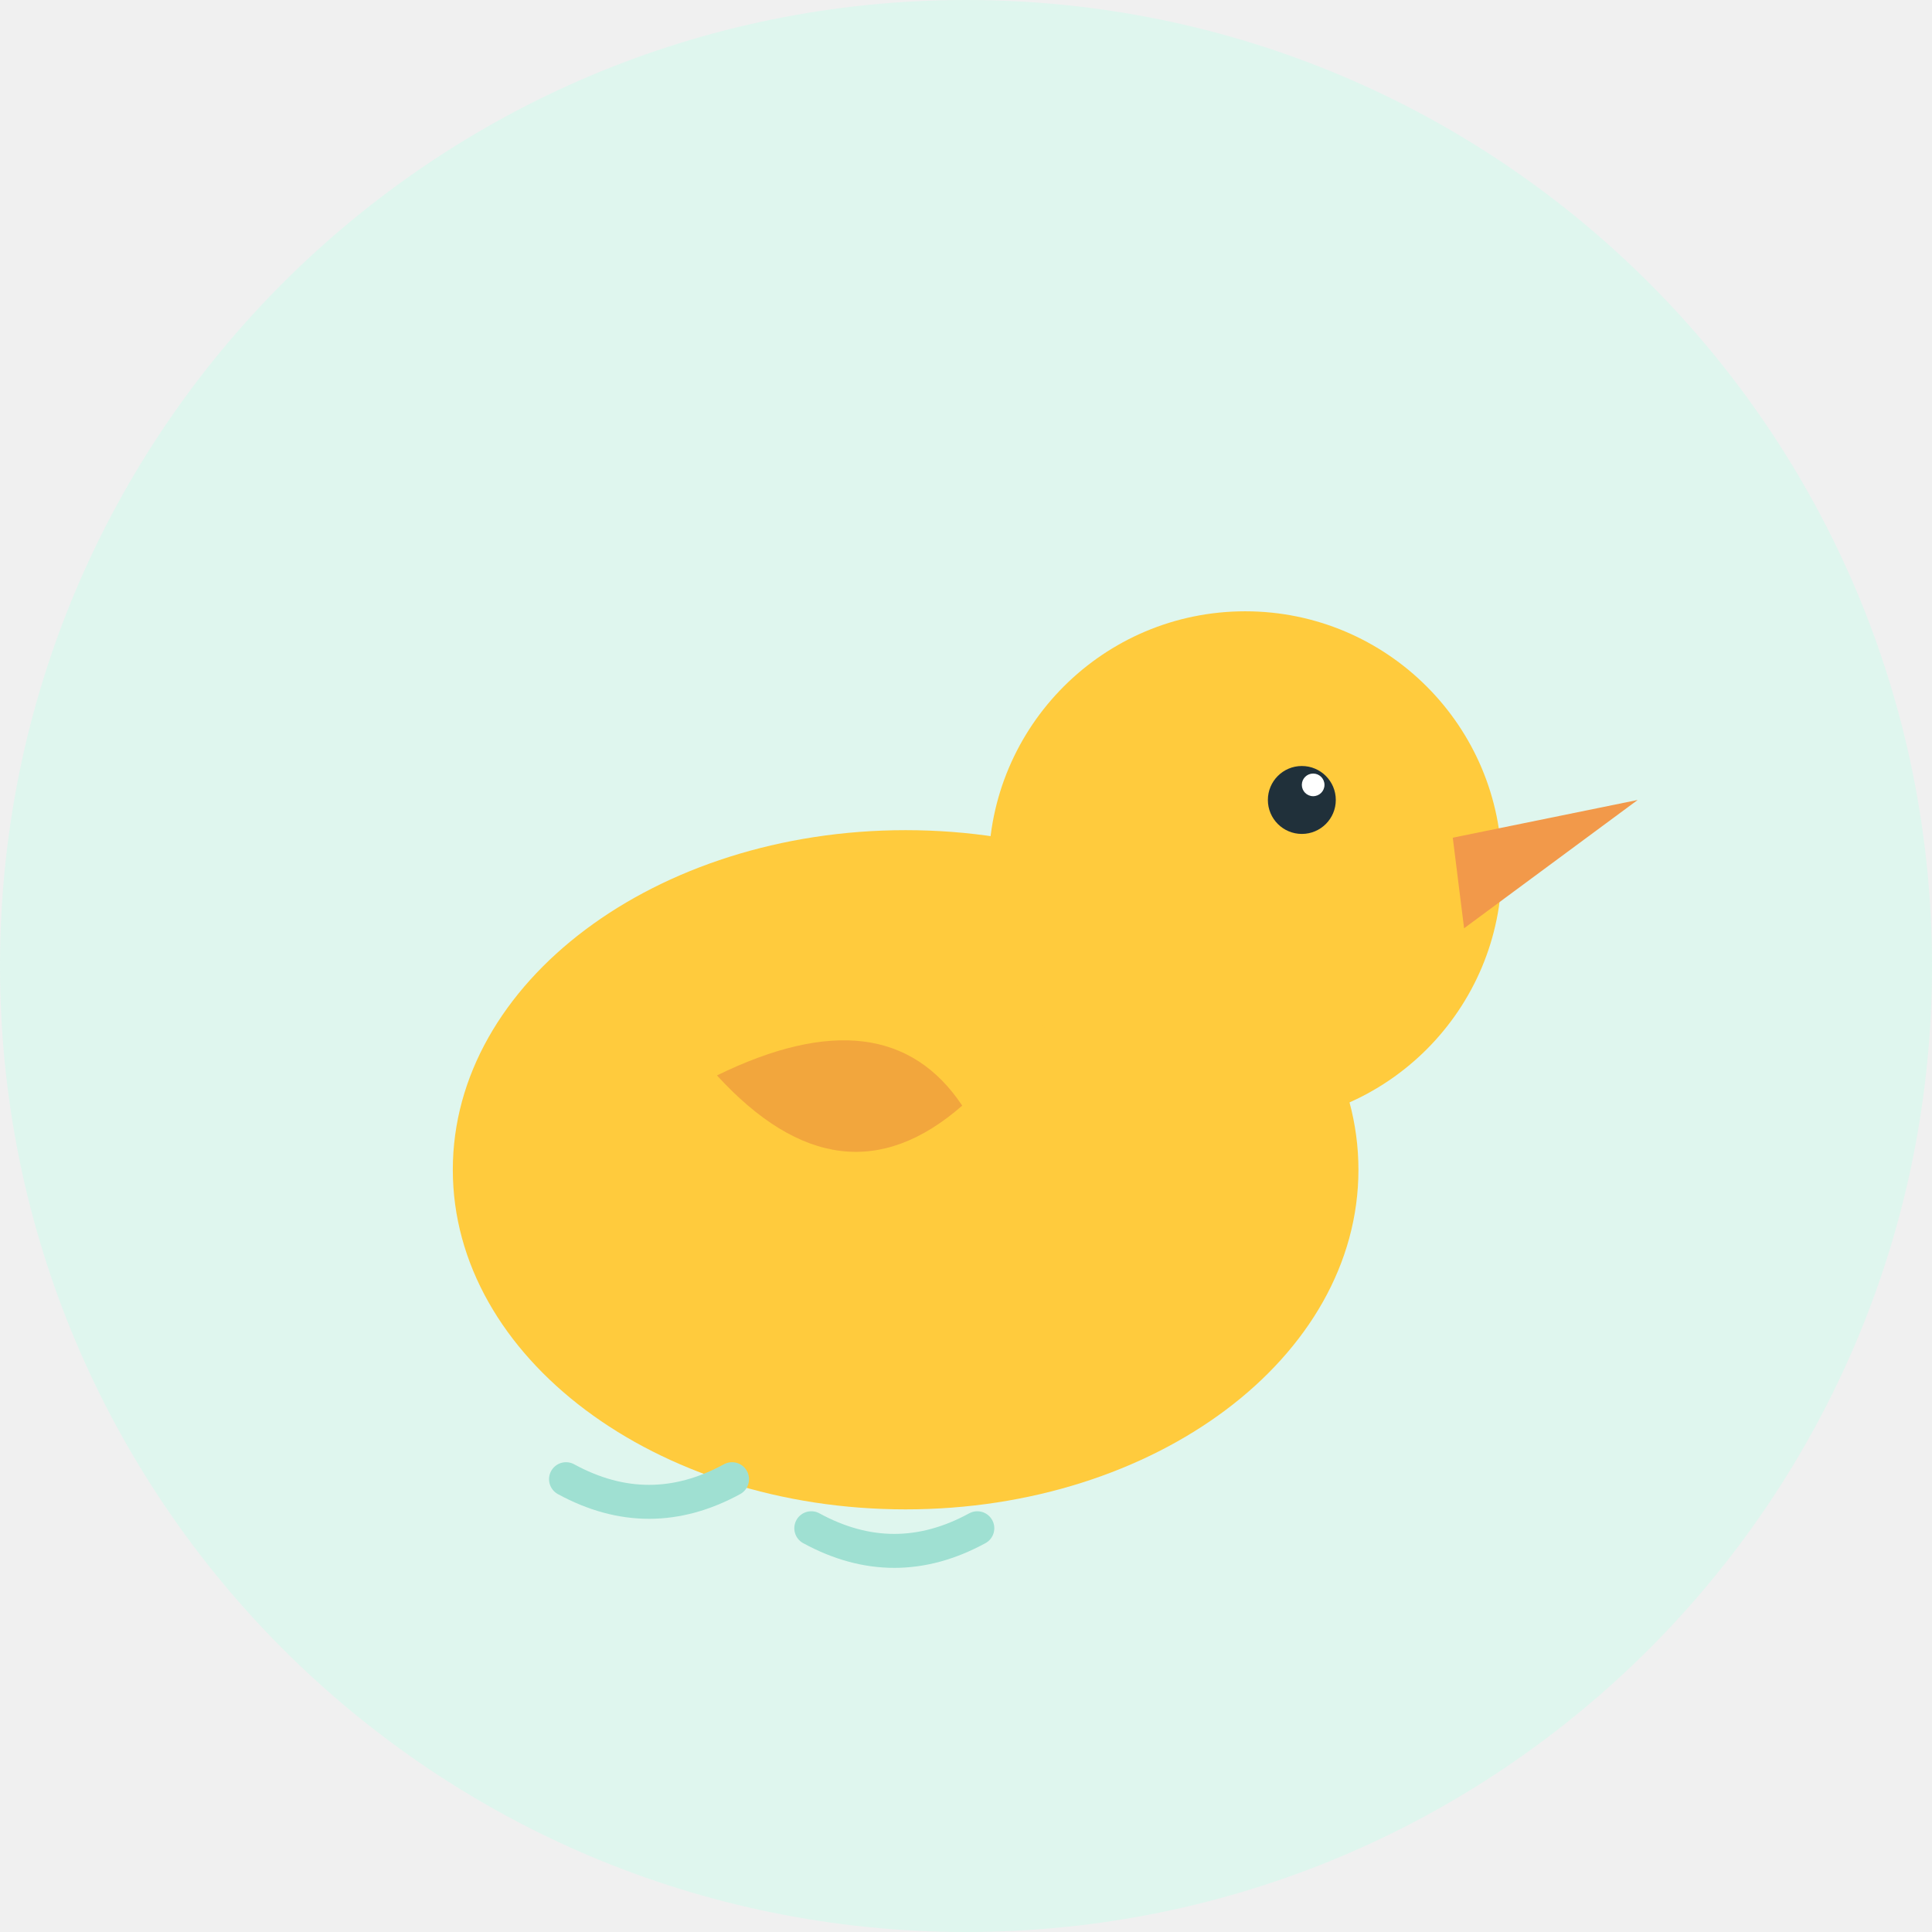
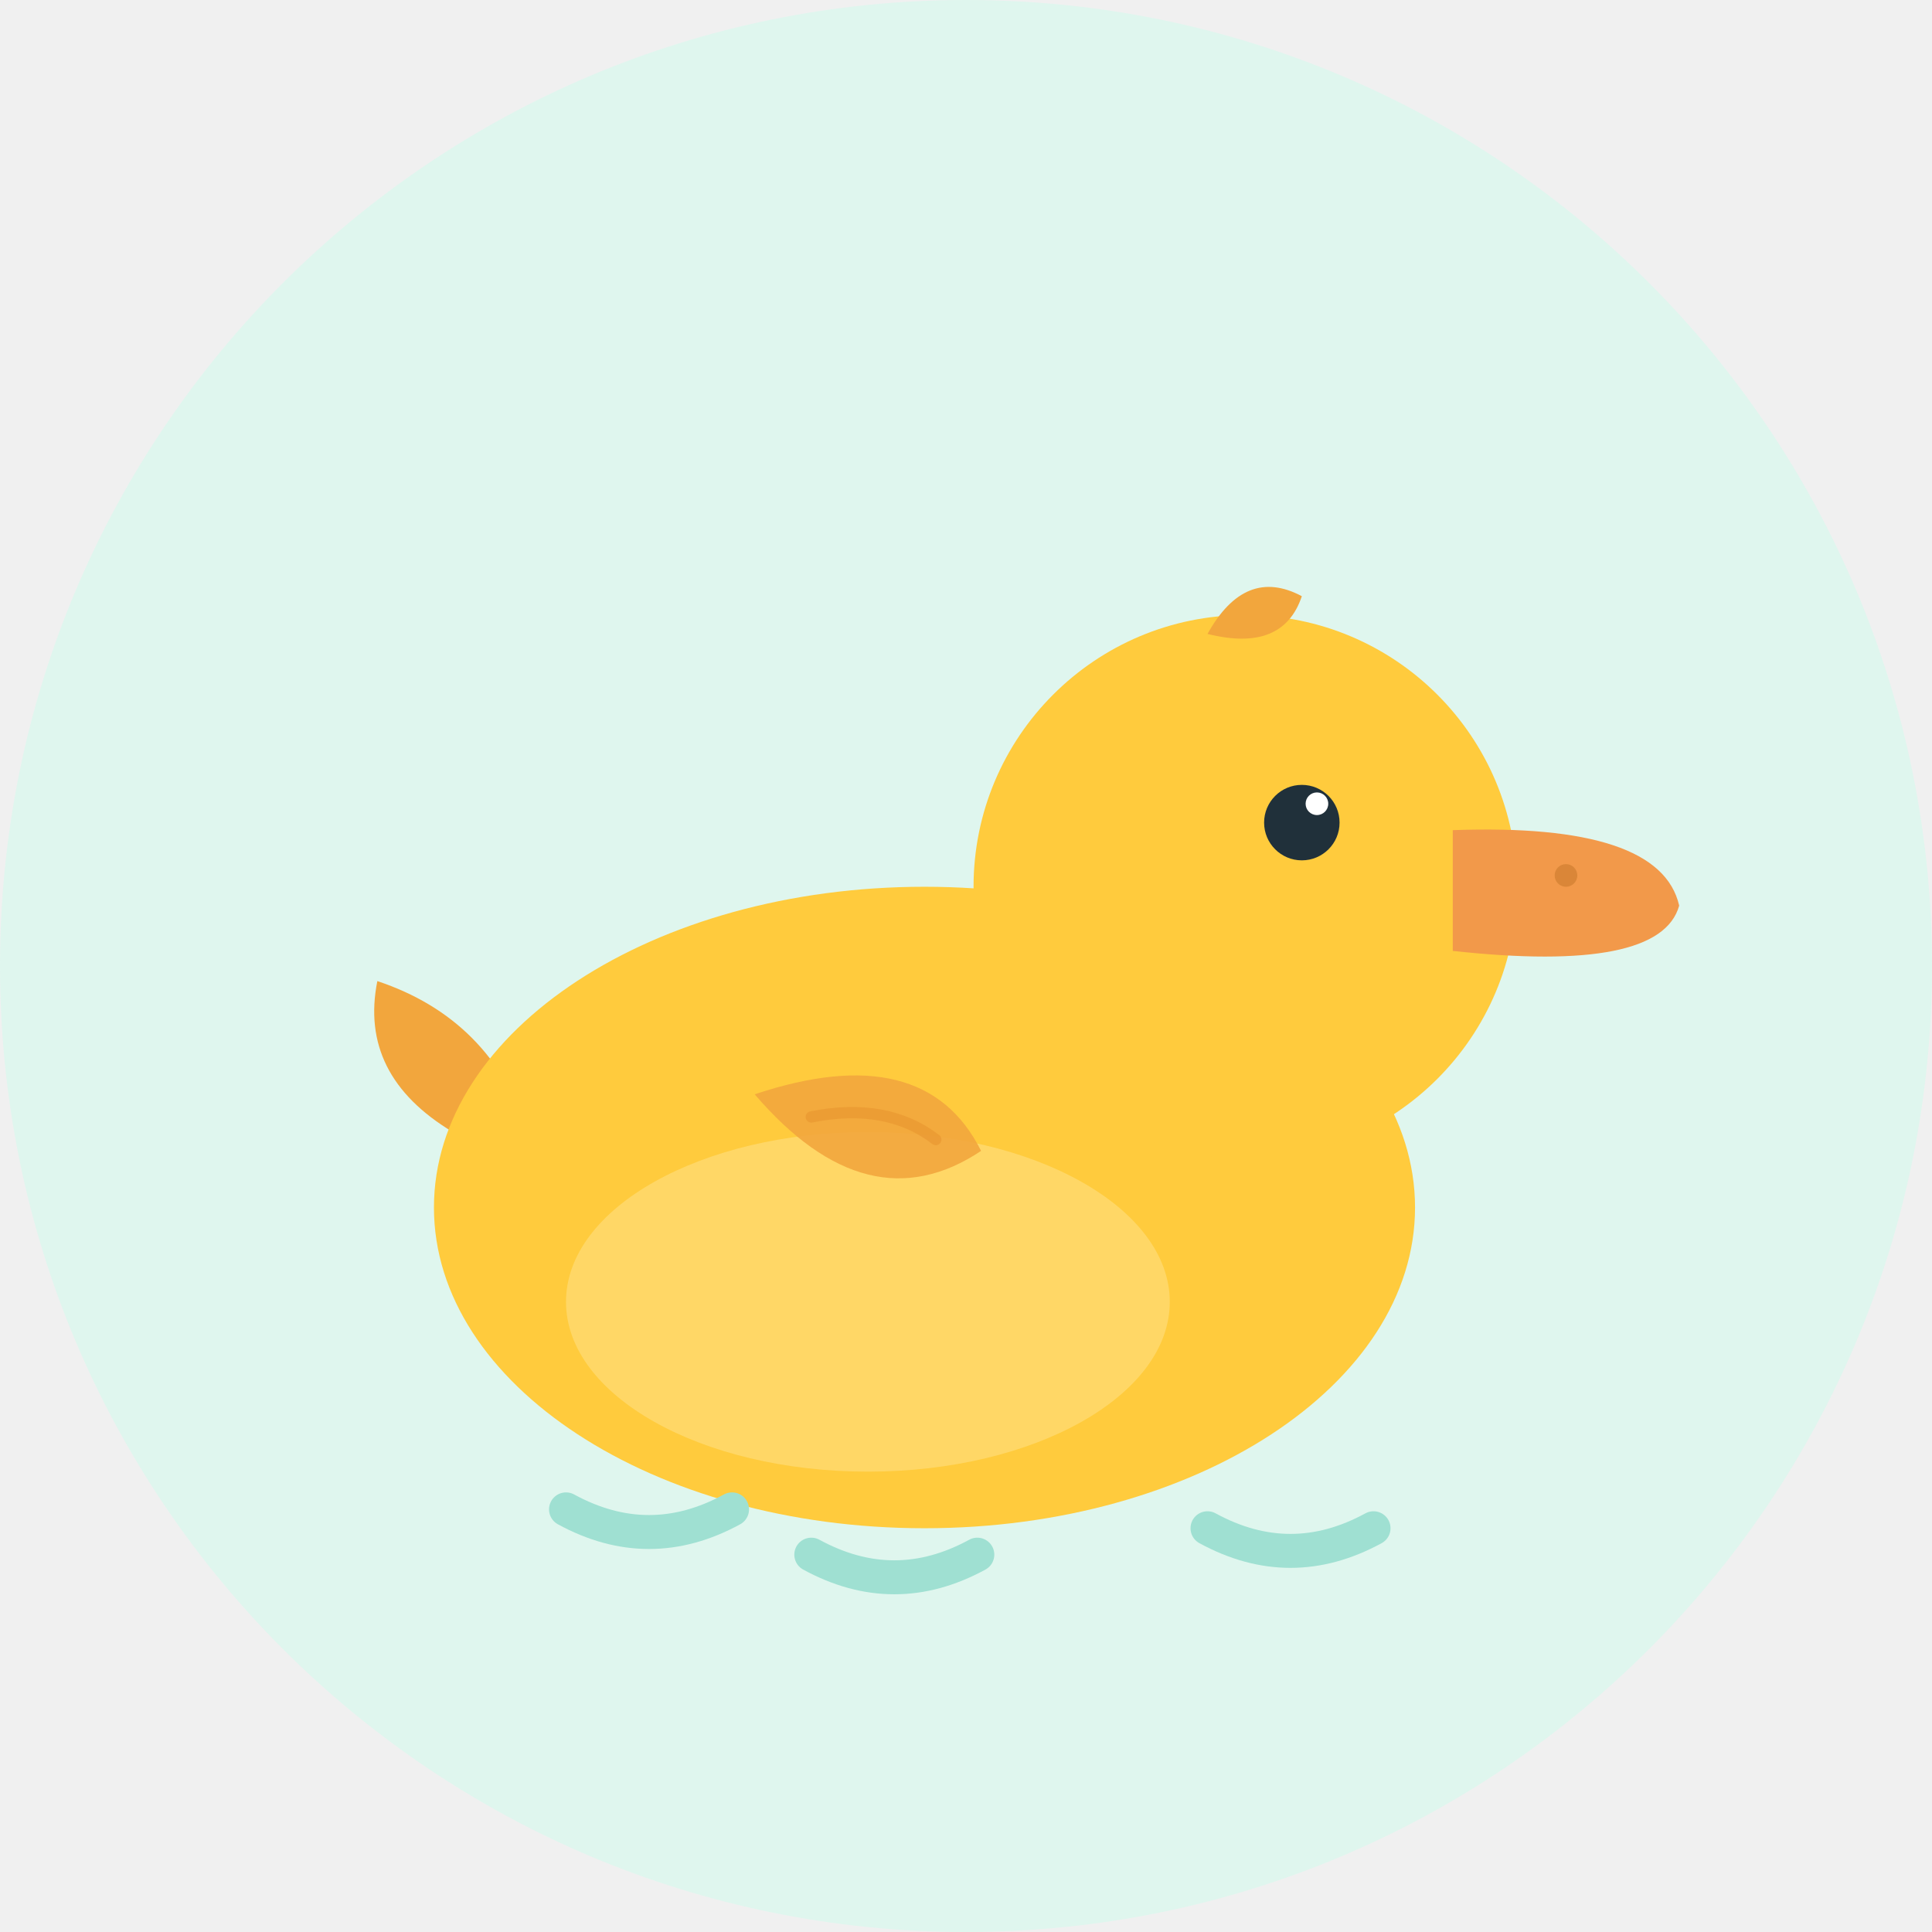
<svg xmlns="http://www.w3.org/2000/svg" width="512" height="512" viewBox="0 0 512 512">
  <circle cx="256" cy="256" r="256" fill="#DFF6EE" />
-   <ellipse cx="240" cy="310" rx="120" ry="90" fill="#FFCB3D" />
-   <circle cx="330" cy="230" r="68" fill="#FFCB3D" />
-   <polygon points="385,222 434,212 388,246" fill="#F2994A" />
-   <circle cx="345" cy="212" r="9" fill="#20303A" />
-   <circle cx="348" cy="208" r="3" fill="#FFFFFF" />
-   <path d="M 190 285 q 45 -22 65 8 q -32 28 -65 -8 z" fill="#F2A63D" />
-   <path d="M 150 392 q 22 12 44 0" fill="none" stroke="#9FE0D2" stroke-width="9" stroke-linecap="round" />
-   <path d="M 215 405 q 22 12 44 0" fill="none" stroke="#9FE0D2" stroke-width="9" stroke-linecap="round" />
+   <path d="M 120 300 Q 95 285 100 260 Q 130 270 140 300 Z" fill="#F2A63D" />
+   <ellipse cx="245" cy="320" rx="130" ry="85" fill="#FFCB3D" />
+   <ellipse cx="230" cy="345" rx="80" ry="45" fill="#FFE082" opacity="0.6" />
+   <path d="M 200 290 q 45 -15 60 15 q -30 20 -60 -15 z" fill="#F2A63D" opacity="0.9" />
+   <path d="M 215 296 Q 235 292 248 302" fill="none" stroke="#E8952E" stroke-width="3" stroke-linecap="round" opacity="0.6" />
+   <circle cx="330" cy="235" r="72" fill="#FFCB3D" />
+   <path d="M 320 168 q 10 -18 25 -10 q -5 15 -25 10 z" fill="#F2A63D" />
+   <path d="M 385 220 Q 440 218 445 240 Q 440 258 385 252 Z" fill="#F2994A" />
+   <circle cx="415" cy="232" r="3" fill="#C97A2B" opacity="0.6" />
+   <circle cx="345" cy="218" r="10" fill="#20303A" />
+   <circle cx="349" cy="213" r="3" fill="#FFFFFF" />
+   <path d="M 150 400 q 22 12 44 0" fill="none" stroke="#9FE0D2" stroke-width="9" stroke-linecap="round" />
+   <path d="M 215 412 q 22 12 44 0" fill="none" stroke="#9FE0D2" stroke-width="9" stroke-linecap="round" />
+   <path d="M 320 405 q 22 12 44 0" fill="none" stroke="#9FE0D2" stroke-width="9" stroke-linecap="round" />
</svg>
